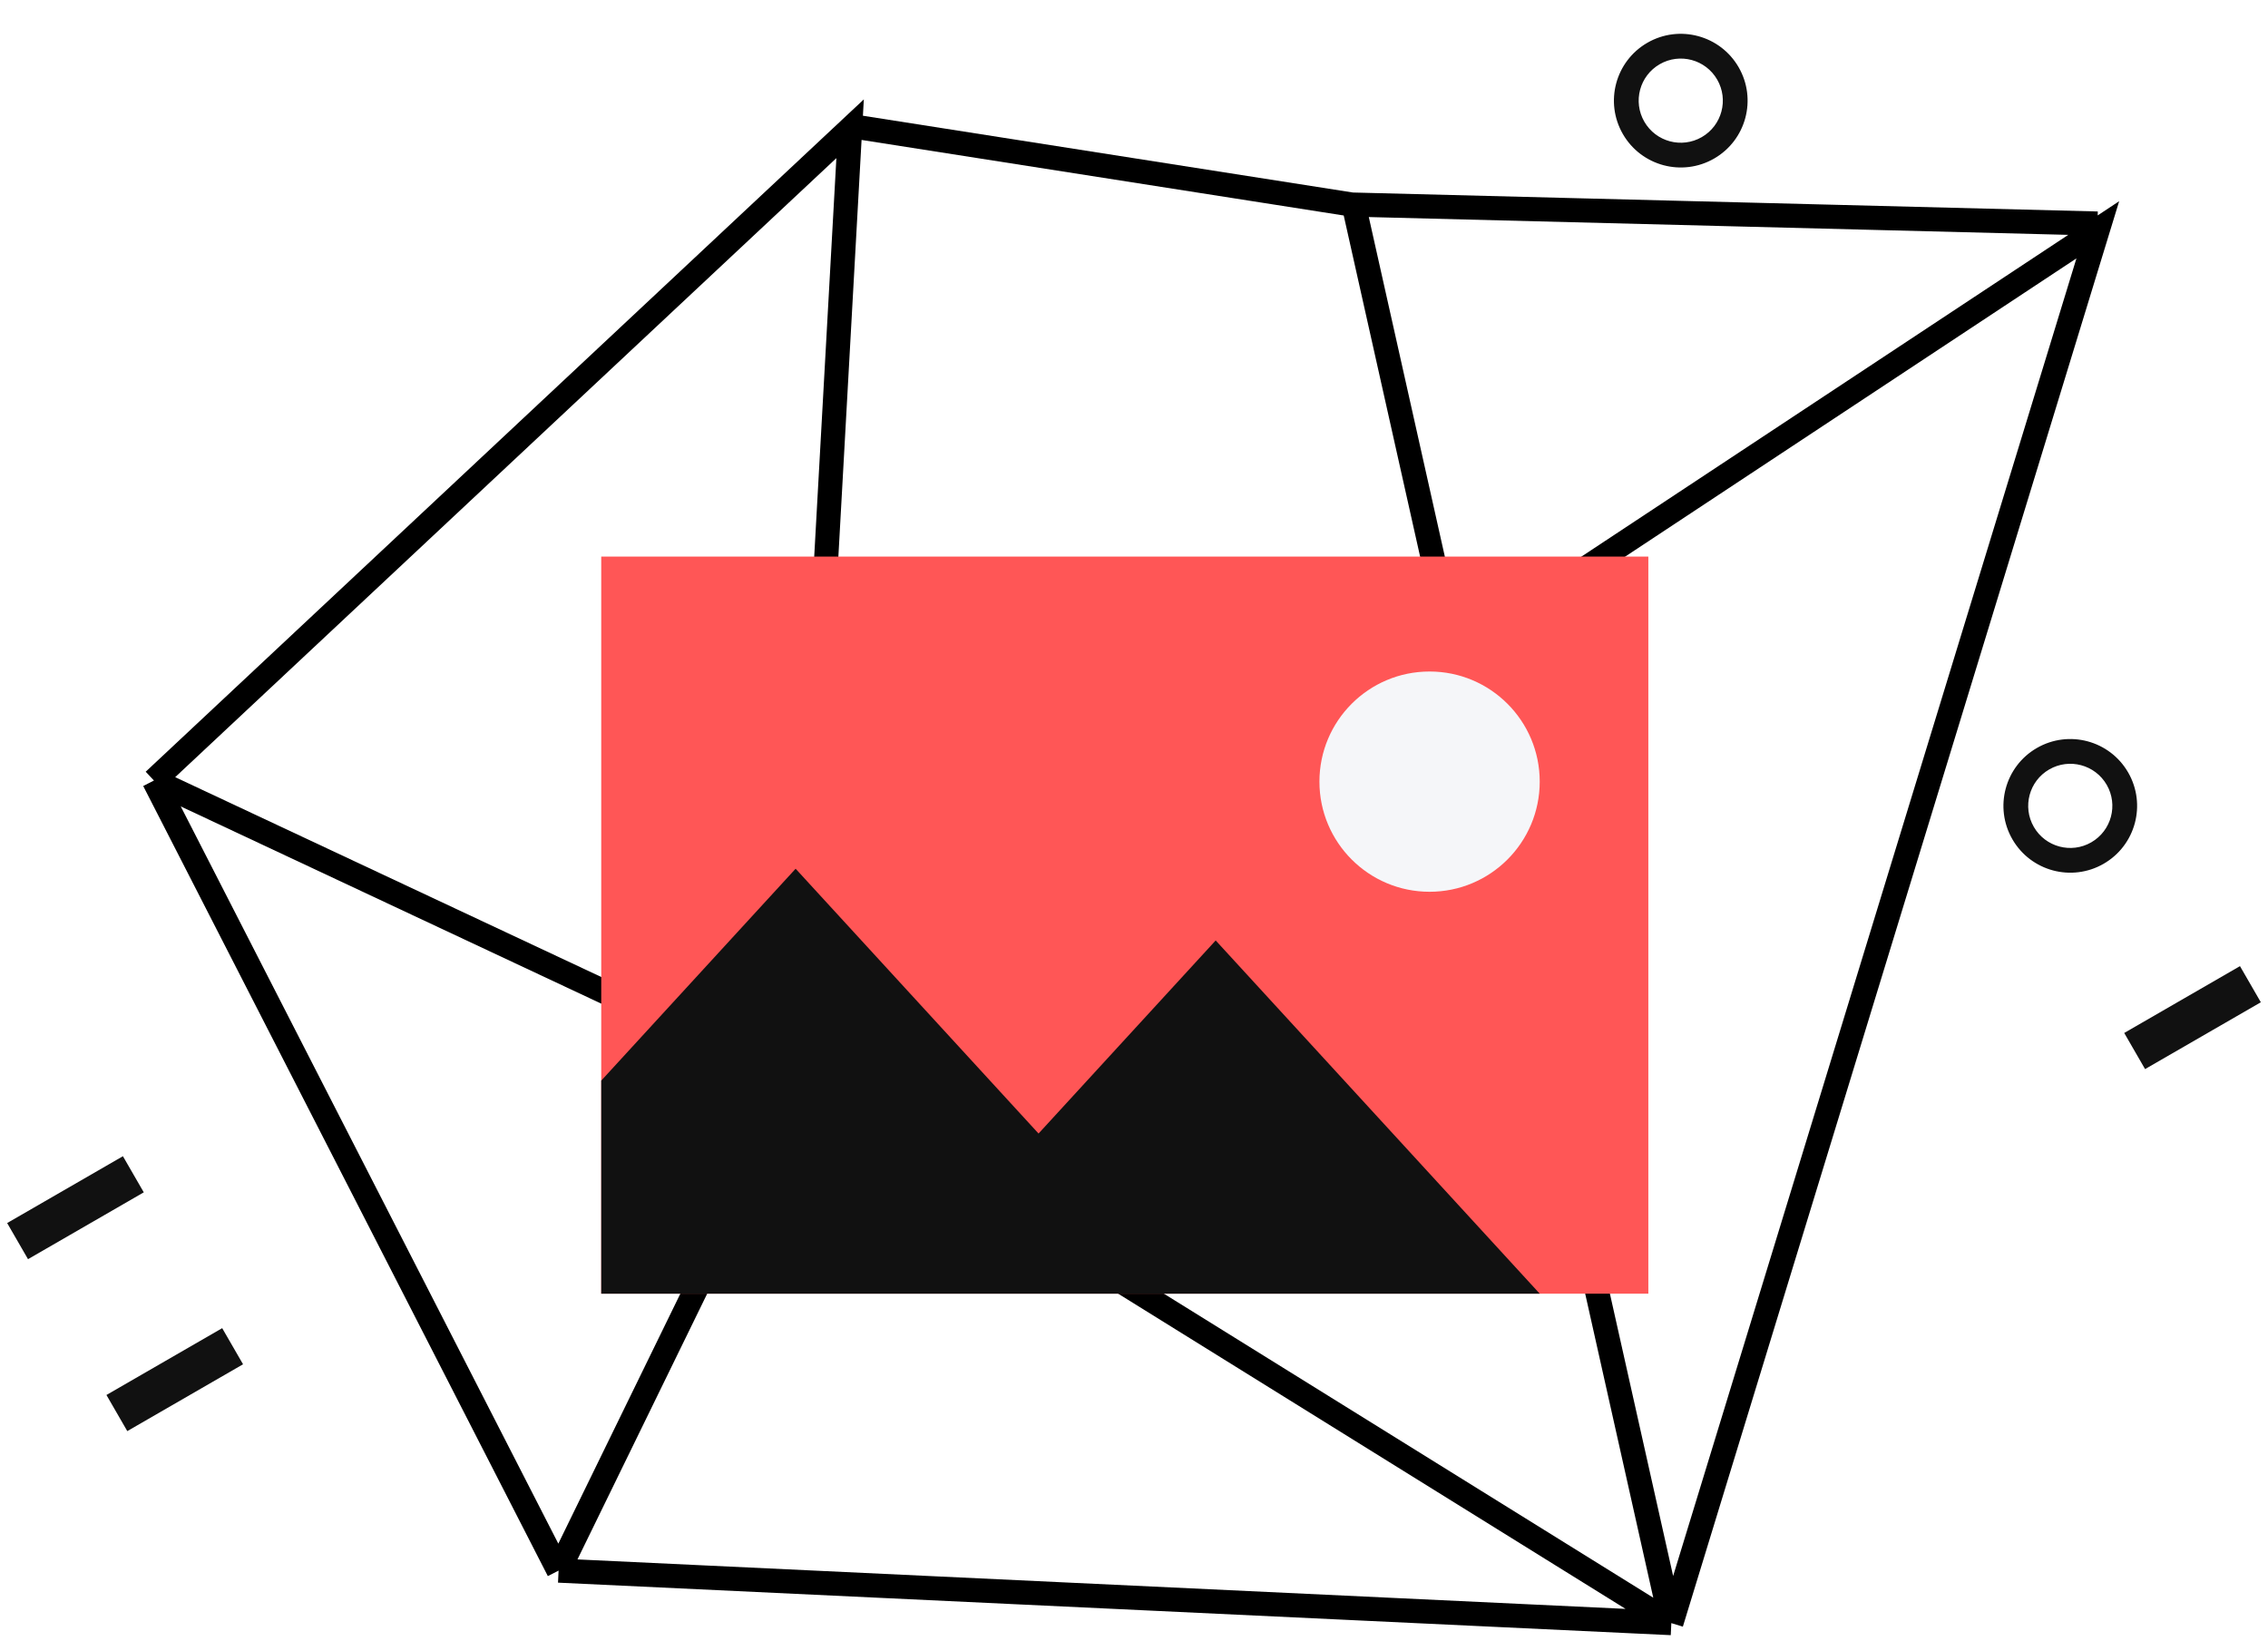
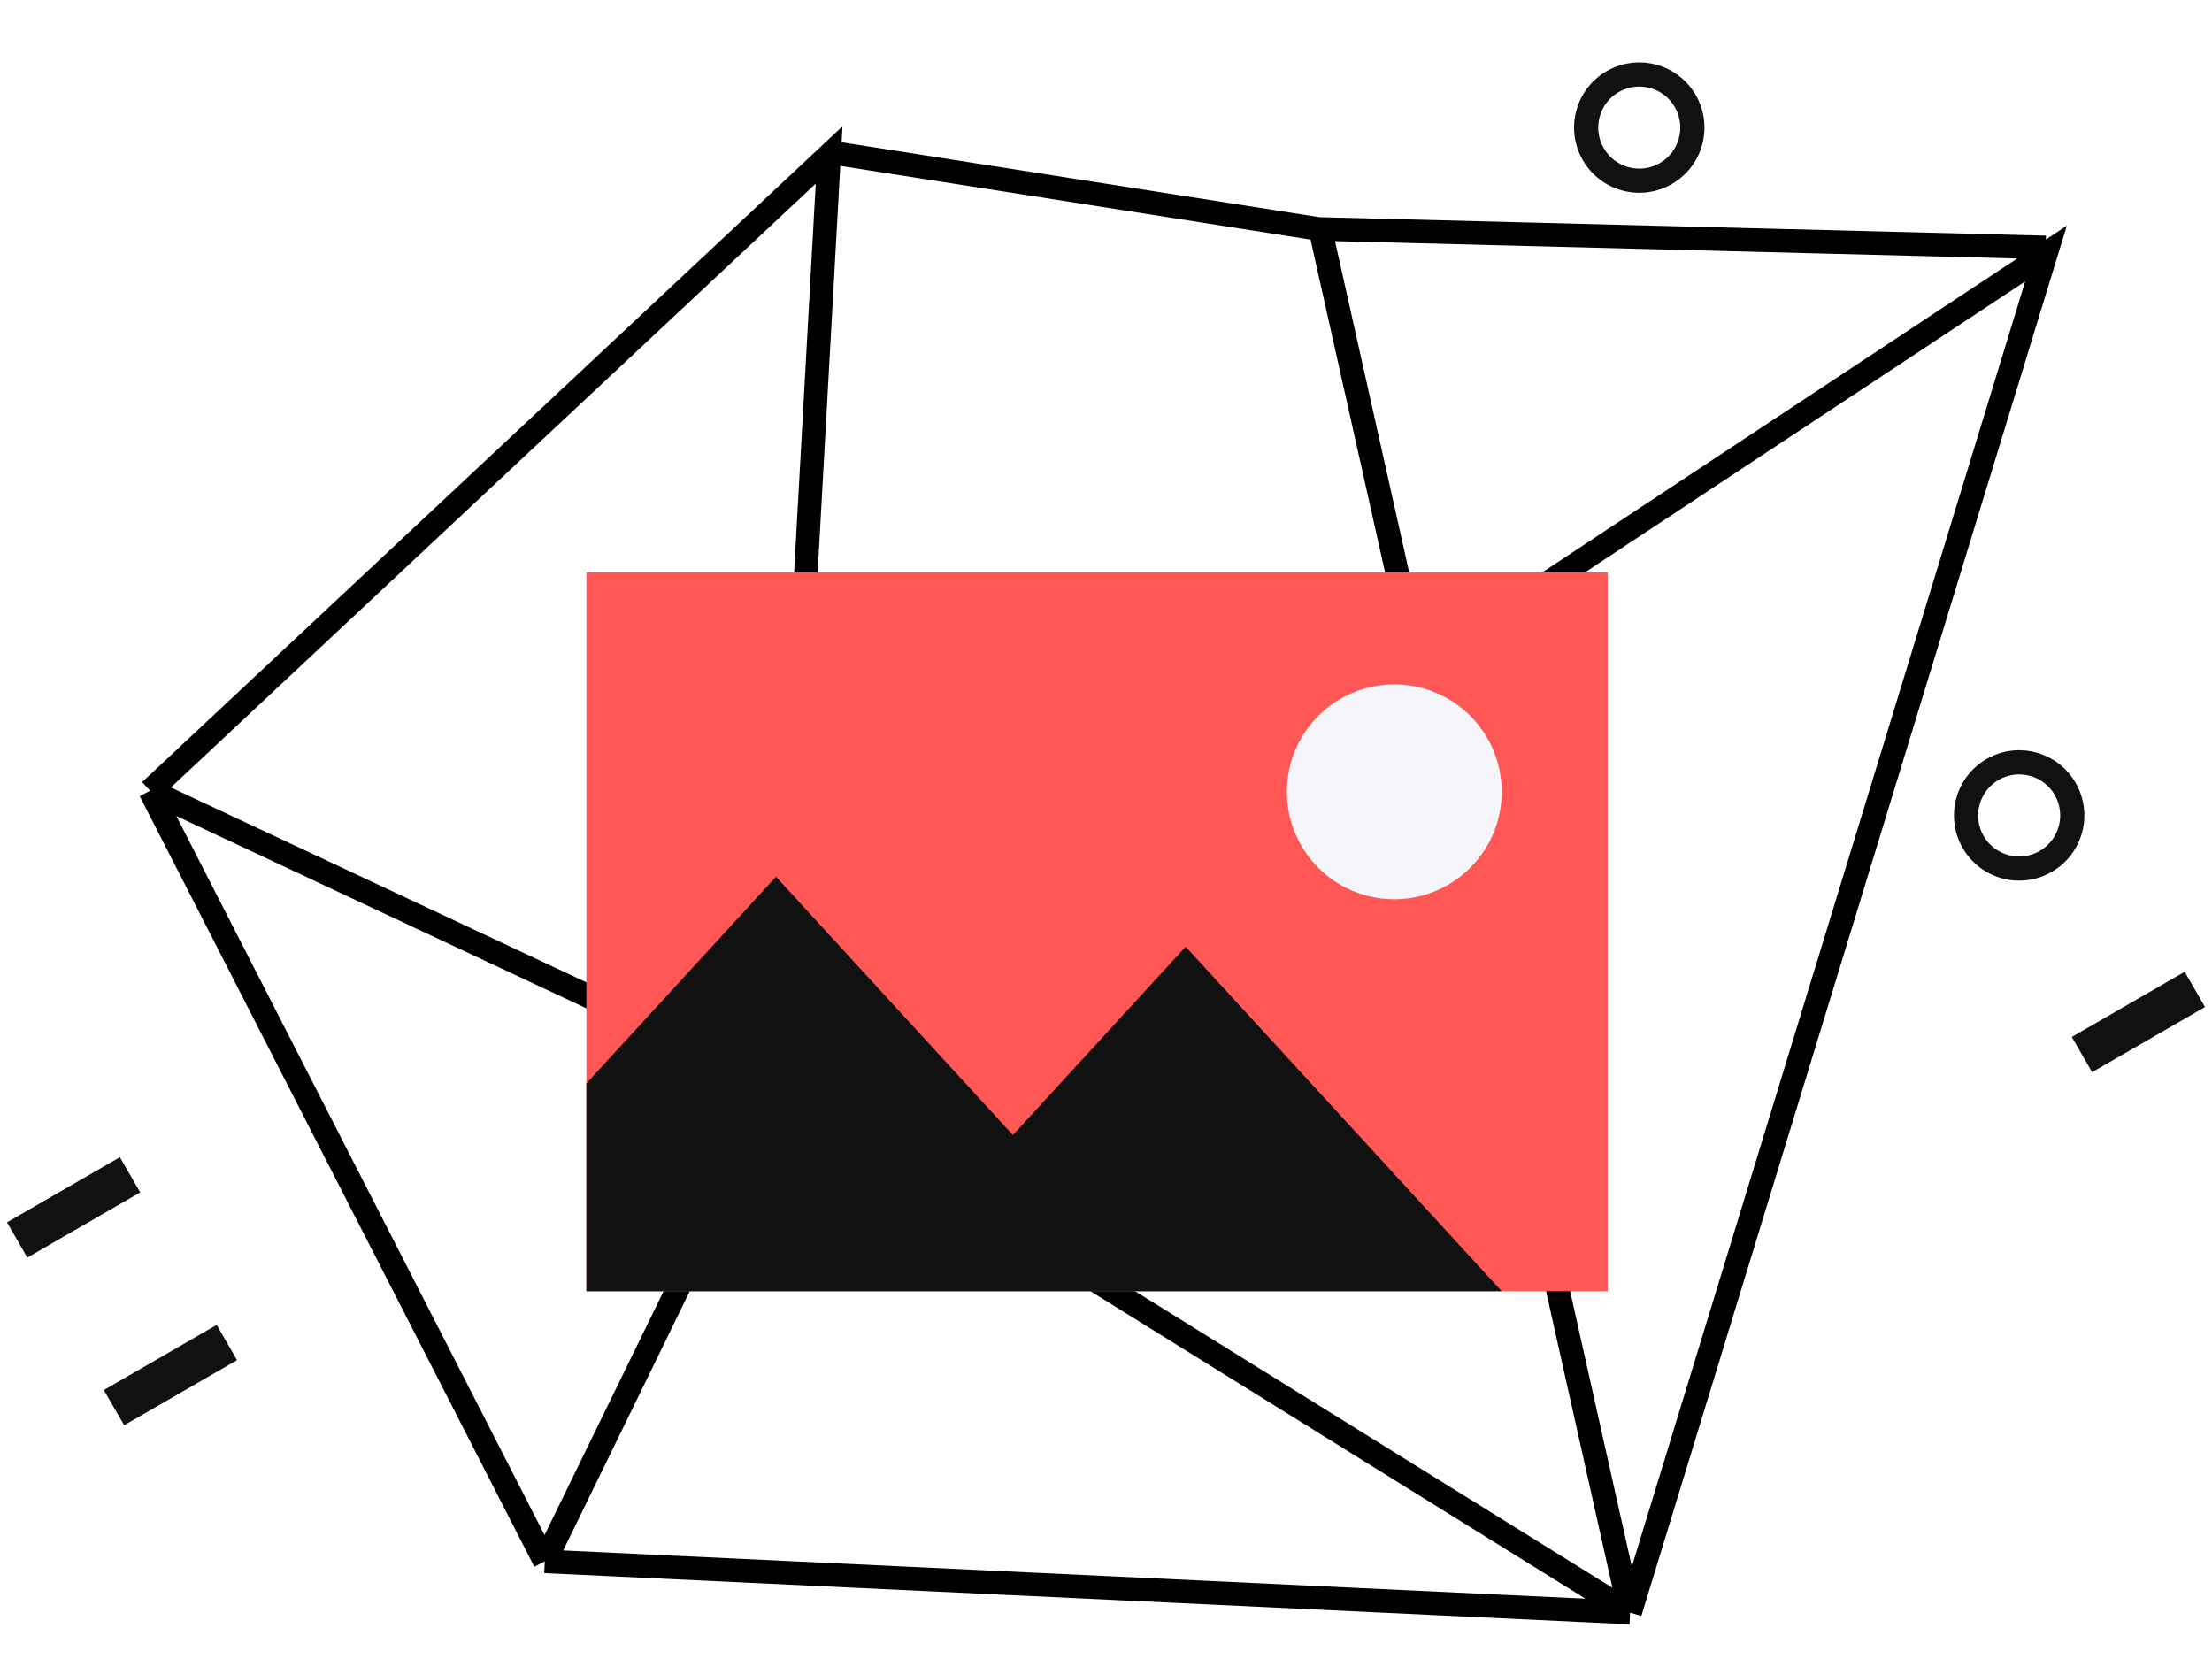
- <svg xmlns="http://www.w3.org/2000/svg" width="188" height="136" viewBox="0 0 188 136" fill="none">
+ <svg xmlns="http://www.w3.org/2000/svg" width="32" height="24" viewBox="0 0 188 136" fill="none">
  <path d="M142.092 13.142C139.443 14.671 136.055 13.764 134.525 11.114C132.995 8.464 133.903 5.076 136.552 3.546C139.202 2.017 142.59 2.924 144.12 5.574C145.65 8.224 144.742 11.612 142.092 13.142ZM137.578 5.323C135.91 6.286 135.338 8.42 136.302 10.088C137.265 11.756 139.398 12.328 141.066 11.365C142.735 10.402 143.306 8.268 142.343 6.6C141.38 4.931 139.247 4.36 137.578 5.323Z" fill="#111111" />
  <path d="M174.38 71.603C171.73 73.133 168.342 72.225 166.812 69.576C165.283 66.926 166.19 63.538 168.84 62.008C171.49 60.478 174.878 61.386 176.408 64.036C177.937 66.685 177.03 70.073 174.38 71.603ZM169.866 63.785C168.198 64.748 167.626 66.881 168.589 68.55C169.552 70.218 171.686 70.79 173.354 69.826C175.022 68.863 175.594 66.73 174.631 65.061C173.668 63.393 171.534 62.822 169.866 63.785Z" fill="#111111" />
  <rect x="187.406" y="83.086" width="11.08" height="3.458" transform="rotate(150 187.406 83.0862)" fill="#111111" />
  <rect x="11.918" y="98.844" width="11.08" height="3.458" transform="rotate(150 11.918 98.8438)" fill="#111111" />
  <rect x="20.147" y="113.097" width="11.08" height="3.458" transform="rotate(150 20.147 113.097)" fill="#111111" />
  <path d="M66.069 89.708L70.467 10.673L12.761 64.704M66.069 89.708L12.761 64.704M66.069 89.708L46.302 130.201M12.761 64.704L46.302 130.201M46.302 130.201L138.54 134.554M112.131 16.623L120.567 54.294M120.567 54.294L138.54 134.554M120.567 54.294L66.679 89.909L138.54 134.554M120.567 54.294L173.892 19.05L138.54 134.554M70.361 10.423L112.057 16.957L173.866 18.531" stroke="black" stroke-width="2" />
  <rect x="49.838" y="46.14" width="86.797" height="61.104" fill="#FF5656" />
  <circle cx="118.501" cy="64.797" r="9.13" fill="#F5F6F9" />
  <path fill-rule="evenodd" clip-rule="evenodd" d="M49.838 107.243H73.911L73.911 107.243H127.632L100.771 77.962L86.088 93.969L65.951 72.016L49.838 89.582V107.243Z" fill="#111111" />
</svg>
